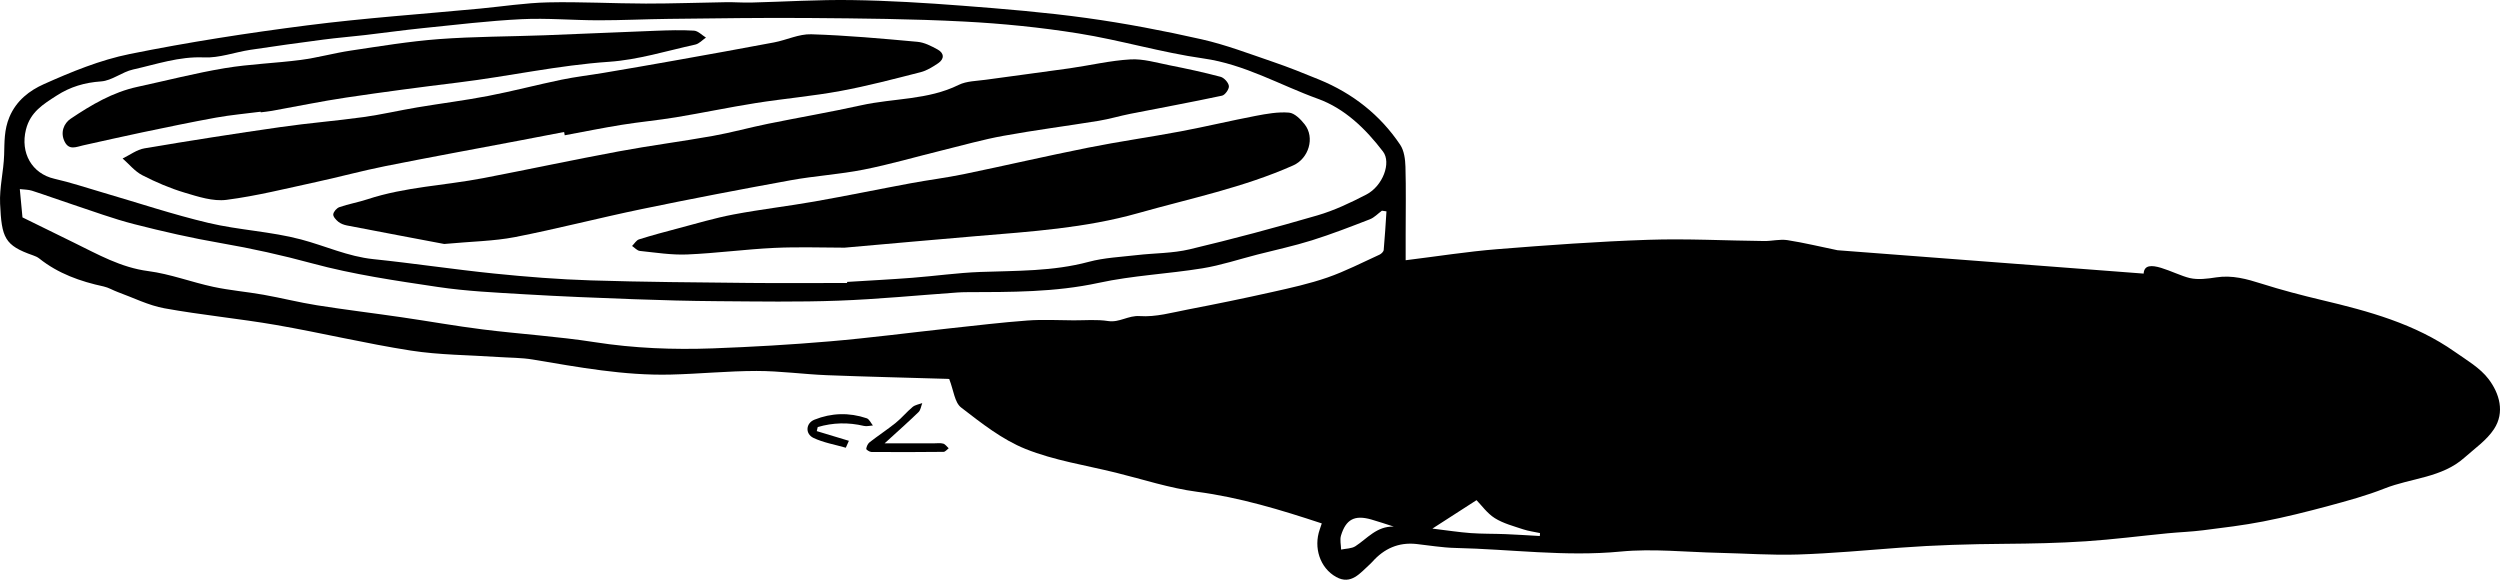
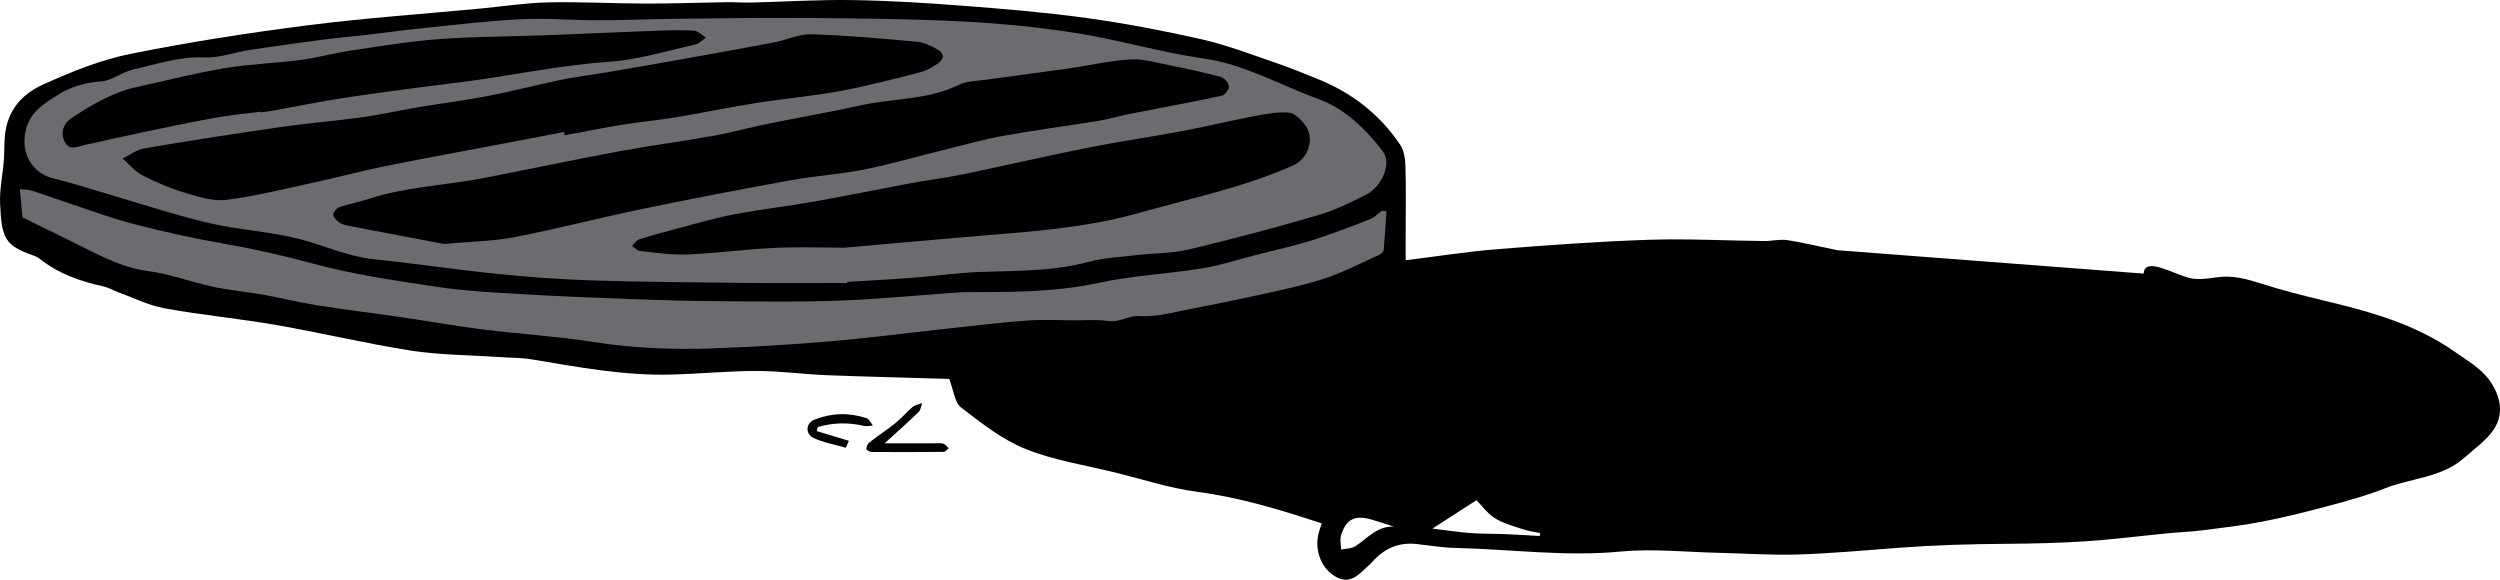
<svg xmlns="http://www.w3.org/2000/svg" version="1.1" id="Layer_1" x="0px" y="0px" viewBox="0 0 1070.19 248.17" style="enable-background:new 0 0 1070.19 248.17;" xml:space="preserve">
-   <path d="M917.64,117.12c0.43-7.5,12.92,0.32,19.72,1.9c3.57,0.83,7.61,0.3,11.33-0.28c6.85-1.06,13.09,0.68,19.51,2.72  c8.47,2.69,17.1,4.94,25.75,7c20.02,4.75,39.78,10.1,56.91,22.15c5.08,3.57,10.82,6.88,14.45,11.68c4.66,6.15,7.02,14.21,2.32,21.38  c-3.12,4.78-8.25,8.3-12.63,12.21c-9.7,8.67-22.82,8.72-34.19,13.21c-7.8,3.09-15.98,5.31-24.1,7.5  c-9.24,2.49-18.54,4.81-27.92,6.64c-8.51,1.66-17.15,2.68-25.75,3.77c-5.01,0.64-10.09,0.8-15.12,1.29  c-11.72,1.14-23.4,2.66-35.14,3.43c-11.51,0.76-23.07,0.99-34.61,1.08c-14.99,0.11-29.95,0.54-44.9,1.66  c-14.5,1.09-29,2.44-43.53,2.91c-11.33,0.37-22.7-0.47-34.06-0.72c-13.99-0.31-28.1-1.87-41.94-0.54  c-23.74,2.28-47.18-1.03-70.76-1.55c-5.56-0.12-11.1-1.09-16.65-1.69c-7.65-0.82-13.84,1.97-18.87,7.63  c-0.33,0.37-0.69,0.73-1.06,1.06c-4.11,3.69-8,8.98-14.4,5.44c-7.05-3.9-9.73-12.69-7.06-20.32c0.26-0.83,0.53-1.6,0.88-2.62  c-17.55-5.8-35.05-11.12-53.46-13.55c-11.69-1.54-23.09-5.31-34.6-8.15c-12.98-3.21-26.45-5.24-38.75-10.17  c-10-4.01-18.93-11.08-27.59-17.76c-2.78-2.14-3.19-7.35-5.07-12.14c0.76,0.19,0.14-0.08-0.48-0.1c-17.29-0.53-34.59-0.9-51.88-1.58  c-10.06-0.4-20.1-1.82-30.14-1.81c-12.28,0.01-24.55,1.26-36.84,1.55c-19.9,0.48-39.39-3.17-58.91-6.44  c-4.89-0.82-9.94-0.75-14.92-1.09c-12.43-0.85-25-0.84-37.27-2.74c-19.33-3.01-38.41-7.61-57.69-10.96  c-15.87-2.75-31.96-4.26-47.81-7.14c-6.87-1.25-13.38-4.56-20.03-6.97c-2.02-0.74-3.93-1.93-6-2.38  c-10.01-2.16-19.46-5.51-27.58-11.98c-0.76-0.61-1.72-1.01-2.65-1.34c-12.23-4.25-13.44-7.54-14.11-22.08  c-0.32-6.94,1.52-13.95,1.73-20.95c0.17-5.52-0.03-10.7,2.26-16.17c2.99-7.14,8.7-11.38,14.68-14.06  c11.86-5.31,24.19-10.37,36.85-12.93c25.14-5.08,50.55-9.01,76-12.27c24.54-3.14,49.26-4.83,73.9-7.17  c9.7-0.92,19.39-2.44,29.11-2.66c13.95-0.31,27.93,0.48,41.89,0.51c11.46,0.02,22.92-0.42,34.39-0.59  c3.59-0.05,7.19,0.24,10.78,0.15c14.35-0.35,28.71-1.28,43.04-1.06c15.76,0.24,31.53,1.2,47.25,2.41  c17.75,1.37,35.53,2.82,53.16,5.26c16.55,2.29,33.02,5.44,49.32,9.13c10.38,2.35,20.44,6.21,30.56,9.66  c6.68,2.28,13.24,4.92,19.78,7.6c14.28,5.86,26.03,15.05,34.64,27.87c1.7,2.53,2.17,6.23,2.26,9.42c0.28,9.59,0.09,19.2,0.09,28.8  c0,3.71,0,7.42,0,11.22c13.58-1.67,26.39-3.71,39.28-4.74c21.54-1.72,43.11-3.29,64.7-4.01c16.49-0.55,33.02,0.36,49.54,0.53  c3.31,0.03,6.71-0.88,9.92-0.38c7.19,1.12,14.29,2.86,21.43,4.32 M362.61,121.14c0.01-0.15,0.02-0.31,0.03-0.46  c9.28-0.58,18.56-1.05,27.82-1.76c9.73-0.75,19.43-2.14,29.17-2.5c15.56-0.56,31.12-0.22,46.41-4.33  c6.64-1.78,13.68-2.08,20.57-2.88c7.55-0.88,15.32-0.74,22.66-2.49c18.35-4.36,36.6-9.25,54.71-14.53  c7.23-2.11,14.2-5.43,20.92-8.91c7.05-3.65,10.78-13.64,7.12-18.42c-7.43-9.73-16.36-18.41-27.84-22.56  c-16.27-5.88-31.36-14.78-49.03-17.28c-17.95-2.54-35.5-7.83-53.42-10.7c-16.23-2.6-32.69-4.25-49.11-5.1  c-21.98-1.14-44.02-1.33-66.04-1.51c-20.07-0.17-40.15,0.16-60.22,0.37c-10.07,0.11-20.15,0.62-30.22,0.61  c-10.96-0.01-21.95-1.01-32.87-0.48c-14.14,0.7-28.24,2.41-42.34,3.84c-8.24,0.84-16.45,2.01-24.68,2.96  c-5.93,0.69-11.88,1.16-17.8,1.94c-10.46,1.37-20.91,2.81-31.34,4.39c-6.62,1.01-13.26,3.54-19.79,3.24  c-10.65-0.48-20.36,2.95-30.35,5.17c-4.73,1.05-9.05,4.78-13.71,5.1c-7.04,0.49-13.19,2.31-19.01,6.07  c-5.71,3.69-11.27,6.99-13.15,14.58c-2.45,9.87,2.46,18.81,12.22,21.03c7,1.59,13.84,3.9,20.75,5.91c15.06,4.39,29.98,9.39,45.22,13  c13.02,3.08,26.67,3.64,39.58,7.06c10.31,2.73,20.08,7.31,30.94,8.43c17.28,1.79,34.48,4.41,51.77,6.17  c13.76,1.4,27.59,2.5,41.41,2.93c22.56,0.71,45.15,0.85,67.73,1.09C334.68,121.26,348.65,121.14,362.61,121.14z M593.51,90.48  c-0.65-0.1-1.29-0.19-1.94-0.29c-1.71,1.25-3.25,2.94-5.16,3.68c-8.2,3.18-16.41,6.37-24.79,9c-7.67,2.41-15.57,4.1-23.37,6.1  c-7.85,2.01-15.61,4.61-23.58,5.9c-14.73,2.39-29.78,3.05-44.32,6.21c-18.77,4.07-37.61,3.93-56.54,3.99  c-1.33,0-2.66,0.05-3.99,0.14c-17,1.2-33.98,2.88-51,3.5c-17.13,0.63-34.3,0.34-51.45,0.22c-12.05-0.08-24.11-0.41-36.15-0.85  c-15.57-0.57-31.15-1.18-46.71-2.11c-12.39-0.74-24.84-1.3-37.09-3.13c-18.02-2.69-36.18-5.33-53.72-10.08  c-12.94-3.51-25.86-6.39-39.04-8.67c-12.51-2.16-24.93-4.99-37.24-8.14c-8.95-2.29-17.65-5.54-26.44-8.44  c-5.78-1.9-11.49-4.01-17.28-5.87c-1.58-0.51-3.35-0.46-5.22-0.69c0.38,4.06,0.7,7.41,1.14,12.11c6.59,3.24,14.32,7.05,22.06,10.83  c10.22,4.99,20.03,10.63,31.78,12.16c9.42,1.23,18.51,4.74,27.85,6.74c7.07,1.52,14.34,2.11,21.47,3.38  c7.66,1.36,15.22,3.29,22.9,4.51c12.05,1.91,24.18,3.37,36.26,5.13c11.6,1.69,23.15,3.77,34.78,5.22  c15.95,1.99,32.04,2.97,47.91,5.45c16.8,2.62,33.62,3.27,50.5,2.65c16.74-0.62,33.48-1.58,50.17-3.01  c17.17-1.47,34.27-3.72,51.4-5.58c11.05-1.19,22.09-2.52,33.16-3.34c6.54-0.48,13.15-0.1,19.73-0.07c4.93,0.02,9.95-0.45,14.77,0.3  c4.85,0.75,8.61-2.48,13.59-2.12c6.76,0.48,13.76-1.52,20.58-2.83c12.02-2.31,24.01-4.77,35.96-7.45c8-1.79,16.06-3.56,23.77-6.24  c7.64-2.65,14.89-6.41,22.27-9.77c0.77-0.35,1.73-1.28,1.8-2.01C592.84,101.51,593.14,95.99,593.51,90.48z M613.17,226.28  c6.32,0.76,11.33,1.55,16.36,1.92c4.97,0.36,9.97,0.25,14.95,0.45c4.9,0.2,9.79,0.53,14.68,0.8c0.03-0.42,0.05-0.84,0.08-1.26  c-2.4-0.52-4.87-0.82-7.19-1.59c-4.13-1.39-8.52-2.51-12.15-4.79c-3.28-2.06-5.68-5.51-7.84-7.7  C625.7,218.22,620.08,221.83,613.17,226.28z M596.64,225.42c-3.22-1.02-6.41-2.13-9.66-3.05c-7.07-2-10.81-0.11-12.93,6.88  c-0.55,1.83,0,3.99,0.05,6.01c2.06-0.45,4.46-0.37,6.12-1.44C585.3,230.54,589.31,225.2,596.64,225.42z" />
+   <style type="text/css">
+ 	.st0{fill:#6B6C6F;}
+ </style>
+   <path d="M1065.31,162.29c-3.63-4.8-9.37-8.11-14.45-11.68c-17.13-12.05-36.89-17.4-56.91-22.15c-8.65-2.06-17.28-4.31-25.75-7  c-6.42-2.04-12.66-3.78-19.51-2.72c-3.72,0.58-7.76,1.11-11.33,0.28c-6.8-1.58-19.29-9.4-19.72-1.9l-131.04-10  c-7.14-1.46-14.24-3.2-21.43-4.32c-3.21-0.5-6.61,0.41-9.92,0.38c-16.52-0.17-33.05-1.08-49.54-0.53  c-21.59,0.72-43.16,2.29-64.7,4.01c-12.89,1.03-25.7,3.07-39.28,4.74c0-3.8,0-7.51,0-11.22c0-9.6,0.19-19.21-0.09-28.8  c-0.09-3.19-0.56-6.89-2.26-9.42c-8.61-12.82-20.36-22.01-34.64-27.87c-6.54-2.68-13.1-5.32-19.78-7.6  c-10.12-3.45-20.18-7.31-30.56-9.66c-16.3-3.69-32.77-6.84-49.32-9.13c-17.63-2.44-35.41-3.89-53.16-5.26  c-15.72-1.21-31.49-2.17-47.25-2.41c-14.33-0.22-28.69,0.71-43.04,1.06c-3.59,0.09-7.19-0.2-10.78-0.15  c-11.47,0.17-22.93,0.61-34.39,0.59c-13.96-0.03-27.94-0.82-41.89-0.51c-9.72,0.22-19.41,1.74-29.11,2.66  c-24.64,2.34-49.36,4.03-73.9,7.17c-25.45,3.26-50.86,7.19-76,12.27c-12.66,2.56-24.99,7.62-36.85,12.93  c-5.98,2.68-11.69,6.92-14.68,14.06c-2.29,5.47-2.09,10.65-2.26,16.17c-0.21,7-2.05,14.01-1.73,20.95  c0.67,14.54,1.88,17.83,14.11,22.08c0.93,0.33,1.89,0.73,2.65,1.34c8.12,6.47,17.57,9.82,27.58,11.98c2.07,0.45,3.98,1.64,6,2.38  c6.65,2.41,13.16,5.72,20.03,6.97c15.85,2.88,31.94,4.39,47.81,7.14c19.28,3.35,38.36,7.95,57.69,10.96  c12.27,1.9,24.84,1.89,37.27,2.74c4.98,0.34,10.03,0.27,14.92,1.09c19.52,3.27,39.01,6.92,58.91,6.44  c12.29-0.29,24.56-1.54,36.84-1.55c10.04-0.01,20.08,1.41,30.14,1.81c17.29,0.68,34.59,1.05,51.88,1.58  c0.62,0.02,1.24,0.29,0.48,0.1c1.88,4.79,2.29,10,5.07,12.14c8.66,6.68,17.59,13.75,27.59,17.76c12.3,4.93,25.77,6.96,38.75,10.17  c11.51,2.84,22.91,6.61,34.6,8.15c18.41,2.43,35.91,7.75,53.46,13.55c-0.35,1.02-0.62,1.79-0.88,2.62  c-2.67,7.63,0.01,16.42,7.06,20.32c6.4,3.54,10.29-1.75,14.4-5.44c0.37-0.33,0.73-0.69,1.06-1.06c5.03-5.66,11.22-8.45,18.87-7.63  c5.55,0.6,11.09,1.57,16.65,1.69c23.58,0.52,47.02,3.83,70.76,1.55c13.84-1.33,27.95,0.23,41.94,0.54  c11.36,0.25,22.73,1.09,34.06,0.72c14.53-0.47,29.03-1.82,43.53-2.91c14.95-1.12,29.91-1.55,44.9-1.66  c11.54-0.09,23.1-0.32,34.61-1.08c11.74-0.77,23.42-2.29,35.14-3.43c5.03-0.49,10.11-0.65,15.12-1.29  c8.6-1.09,17.24-2.11,25.75-3.77c9.38-1.83,18.68-4.15,27.92-6.64c8.12-2.19,16.3-4.41,24.1-7.5c11.37-4.49,24.49-4.54,34.19-13.21  c4.38-3.91,9.51-7.43,12.63-12.21C1072.33,176.5,1069.97,168.44,1065.31,162.29z M580.22,233.82c-1.66,1.07-4.06,0.99-6.12,1.44  c-0.05-2.02-0.6-4.18-0.05-6.01c2.12-6.99,5.86-8.88,12.93-6.88c3.25,0.92,6.44,2.03,9.66,3.05  C589.31,225.2,585.3,230.54,580.22,233.82z M659.16,229.45c-4.89-0.27-9.78-0.6-14.68-0.8c-4.98-0.2-9.98-0.09-14.95-0.45  c-5.03-0.37-10.04-1.16-16.36-1.92c6.91-4.45,12.53-8.06,18.89-12.17c2.16,2.19,4.56,5.64,7.84,7.7c3.63,2.28,8.02,3.4,12.15,4.79  c2.32,0.77,4.79,1.07,7.19,1.59C659.21,228.61,659.19,229.03,659.16,229.45z" />
  <path d="M378.68,189.78c7.69,0,14.41,0,21.14,0c1.33,0,2.73-0.22,3.96,0.13c0.89,0.26,1.56,1.3,2.33,1.99  c-0.73,0.53-1.46,1.52-2.2,1.53c-10.29,0.11-20.59,0.13-30.88,0.05c-0.79-0.01-2.26-0.97-2.21-1.35c0.12-1,0.67-2.21,1.45-2.82  c3.66-2.85,7.57-5.4,11.18-8.31c2.57-2.07,4.69-4.69,7.23-6.8c1.08-0.9,2.73-1.12,4.12-1.64c-0.51,1.3-0.68,2.95-1.59,3.84  C388.82,180.65,384.24,184.7,378.68,189.78z" />
  <path d="M362.07,191.66c-4.64-1.34-9.54-2.15-13.84-4.2c-3.61-1.72-3.33-6.3,0.4-7.8c7.27-2.93,14.89-3.14,22.38-0.61  c1.11,0.37,1.78,2.02,2.66,3.08c-1.27,0.08-2.62,0.48-3.81,0.2c-6.72-1.59-13.31-1.44-19.82,0.49c-0.13,0.58-0.27,1.15-0.4,1.73  c4.58,1.38,9.17,2.77,13.75,4.15C362.95,189.69,362.51,190.67,362.07,191.66z" />
-   <path d="M190.16,104.44c-12.04-2.28-26.87-5.07-41.67-7.93c-1.28-0.25-2.65-0.76-3.65-1.56c-1.01-0.82-2.3-2.23-2.18-3.23  c0.14-1.14,1.5-2.66,2.66-3.06c3.91-1.34,8.03-2.06,11.96-3.35c16.14-5.32,33.13-5.89,49.65-9.07c19.33-3.72,38.59-7.84,57.94-11.44  c13.36-2.49,26.86-4.22,40.24-6.61c7.93-1.42,15.73-3.59,23.63-5.2c13.3-2.71,26.7-4.99,39.95-7.93  c13.85-3.07,28.48-2.19,41.68-8.71c3.4-1.68,7.68-1.66,11.59-2.21c11.97-1.68,23.95-3.19,35.92-4.9c8.69-1.24,17.31-3.31,26.03-3.81  c5.48-0.32,11.12,1.4,16.64,2.49c7.36,1.46,14.7,3.03,21.95,4.96c1.51,0.4,3.38,2.47,3.56,3.95c0.15,1.29-1.63,3.84-2.93,4.12  c-13.05,2.79-26.17,5.19-39.26,7.77c-4.54,0.9-9,2.25-13.57,3c-13.57,2.21-27.22,3.96-40.74,6.42c-8.79,1.59-17.42,4.06-26.11,6.19  c-11.24,2.76-22.38,6.02-33.71,8.27c-10.32,2.05-20.91,2.67-31.26,4.56c-21.34,3.88-42.64,7.96-63.87,12.36  c-18.14,3.76-36.09,8.44-54.27,11.99C211.42,103.23,202.19,103.33,190.16,104.44z" />
-   <path d="M241.49,56.5c-6.47,1.24-12.93,2.49-19.4,3.72C203.06,63.83,184,67.31,165,71.1c-9.91,1.98-19.68,4.65-29.55,6.79  c-12.79,2.77-25.55,5.99-38.5,7.66c-5.75,0.74-12.09-1.34-17.88-3.07C72.82,80.61,66.71,77.99,60.9,75  c-3.19-1.64-5.63-4.73-8.41-7.16c3.11-1.49,6.09-3.79,9.36-4.34c19.43-3.29,38.91-6.33,58.41-9.13c11.74-1.69,23.58-2.62,35.33-4.25  c7.71-1.07,15.32-2.86,23.01-4.15c10.11-1.7,20.29-2.96,30.35-4.9c10.52-2.03,20.9-4.77,31.4-6.95c6-1.24,12.11-1.93,18.15-2.95  c10.09-1.71,20.19-3.44,30.26-5.25c14.22-2.54,28.43-5.08,42.62-7.77c5.34-1.01,10.64-3.65,15.9-3.48  c15.18,0.47,30.34,1.85,45.47,3.23c2.97,0.27,5.95,1.82,8.64,3.3c2.84,1.57,2.93,4.04,0.19,5.89c-2.3,1.55-4.8,3.12-7.44,3.8  c-11.38,2.9-22.77,5.92-34.31,8.05c-12.02,2.22-24.24,3.27-36.32,5.18c-11.42,1.81-22.76,4.2-34.17,6.09  c-7.69,1.28-15.46,1.98-23.16,3.22c-8.18,1.32-16.3,2.97-24.44,4.48C241.67,57.44,241.58,56.97,241.49,56.5z" />
-   <path d="M361.56,106.02c-9.19,0-19.65-0.39-30.08,0.1c-12.46,0.59-24.87,2.29-37.32,2.81c-6.72,0.28-13.51-0.81-20.24-1.51  c-1.18-0.12-2.23-1.39-3.35-2.12c0.98-0.97,1.81-2.46,2.98-2.83c5.49-1.73,11.07-3.22,16.64-4.69c7.91-2.08,15.77-4.45,23.79-5.97  c11.49-2.18,23.15-3.52,34.67-5.55c13.8-2.43,27.52-5.27,41.3-7.83c7.49-1.39,15.07-2.32,22.53-3.86  c17.8-3.68,35.51-7.8,53.33-11.36c13.15-2.63,26.46-4.5,39.64-6.98c10.72-2.02,21.33-4.57,32.04-6.62c4.71-0.9,9.59-1.78,14.29-1.4  c2.38,0.19,5,2.84,6.7,5c4.51,5.72,1.73,14.65-4.87,17.59c-21.31,9.49-44.08,14.13-66.37,20.43c-22.73,6.43-46.05,7.9-69.35,9.85  C399.56,102.63,381.24,104.29,361.56,106.02z" />
-   <path d="M111.58,47.82c-6.38,0.83-12.8,1.39-19.13,2.53c-10.6,1.92-21.14,4.14-31.68,6.34c-8.42,1.76-16.8,3.69-25.2,5.54  c-2.84,0.62-5.95,2.25-7.87-1.54c-2.02-3.97-0.34-7.92,2.53-9.85c8.83-5.93,18.04-11.39,28.68-13.68  c12.42-2.68,24.75-5.88,37.27-7.97c10.76-1.8,21.77-2.12,32.6-3.54c7.16-0.94,14.17-2.92,21.32-3.99  c12.57-1.87,25.14-3.97,37.79-4.92c15.06-1.12,30.21-1.08,45.32-1.64c15.84-0.59,31.68-1.34,47.53-1.93  c5.45-0.2,10.92-0.39,16.34-0.05c1.76,0.11,3.42,1.93,5.12,2.97c-1.51,1.03-2.9,2.62-4.56,2.99c-12.26,2.7-24.48,6.52-36.89,7.37  c-21.76,1.48-42.98,6.23-64.52,8.86c-16.05,1.96-32.09,4.08-48.08,6.46c-10.6,1.58-21.12,3.78-31.67,5.67  c-1.61,0.29-3.24,0.44-4.87,0.65C111.6,48.01,111.59,47.91,111.58,47.82z" />
+   <g>
+     <path class="st0" d="M591.57,90.19c-1.71,1.25-3.25,2.94-5.16,3.68c-8.2,3.18-16.41,6.37-24.79,9c-7.67,2.41-15.57,4.1-23.37,6.1   c-7.85,2.01-15.61,4.61-23.58,5.9c-14.73,2.39-29.78,3.05-44.32,6.21c-18.77,4.07-37.61,3.93-56.54,3.99   c-1.33,0-2.66,0.05-3.99,0.14c-17,1.2-33.98,2.88-51,3.5c-17.13,0.63-34.3,0.34-51.45,0.22c-12.05-0.08-24.11-0.41-36.15-0.85   c-15.57-0.57-31.15-1.18-46.71-2.11c-12.39-0.74-24.84-1.3-37.09-3.13c-18.02-2.69-36.18-5.33-53.72-10.08   c-12.94-3.51-25.86-6.39-39.04-8.67c-12.51-2.16-24.93-4.99-37.24-8.14c-8.95-2.29-17.65-5.54-26.44-8.44   c-5.78-1.9-11.49-4.01-17.28-5.87c-1.58-0.51-3.35-0.46-5.22-0.69c0.38,4.06,0.7,7.41,1.14,12.11c6.59,3.24,14.32,7.05,22.06,10.83   c10.22,4.99,20.03,10.63,31.78,12.16c9.42,1.23,18.51,4.74,27.85,6.74c7.07,1.52,14.34,2.11,21.47,3.38   c7.66,1.36,15.22,3.29,22.9,4.51c12.05,1.91,24.18,3.37,36.26,5.13c11.6,1.69,23.15,3.77,34.78,5.22   c15.95,1.99,32.04,2.97,47.91,5.45c16.8,2.62,33.62,3.27,50.5,2.65c16.74-0.62,33.48-1.58,50.17-3.01   c17.17-1.47,34.27-3.72,51.4-5.58c11.05-1.19,22.09-2.52,33.16-3.34c6.54-0.48,13.15-0.1,19.73-0.07c4.93,0.02,9.95-0.45,14.77,0.3   c4.85,0.75,8.61-2.48,13.59-2.12c6.76,0.48,13.76-1.52,20.58-2.83c12.02-2.31,24.01-4.77,35.96-7.45c8-1.79,16.06-3.56,23.77-6.24   c7.64-2.65,14.89-6.41,22.27-9.77c0.77-0.35,1.73-1.28,1.8-2.01c0.51-5.5,0.81-11.02,1.18-16.53   C592.86,90.38,592.22,90.29,591.57,90.19z" />
+     <path class="st0" d="M23.32,76.53c7,1.59,13.84,3.9,20.75,5.91c15.06,4.39,29.98,9.39,45.22,13c13.02,3.08,26.67,3.64,39.58,7.06   c10.31,2.73,20.08,7.31,30.94,8.43c17.28,1.79,34.48,4.41,51.77,6.17c13.76,1.4,27.59,2.5,41.41,2.93   c22.56,0.71,45.15,0.85,67.73,1.09c13.96,0.14,27.93,0.02,41.89,0.02c0.01-0.15,0.02-0.31,0.03-0.46   c9.28-0.58,18.56-1.05,27.82-1.76c9.73-0.75,19.43-2.14,29.17-2.5c15.56-0.56,31.12-0.22,46.41-4.33   c6.64-1.78,13.68-2.08,20.57-2.88c7.55-0.88,15.32-0.74,22.66-2.49c18.35-4.36,36.6-9.25,54.71-14.53   c7.23-2.11,14.2-5.43,20.92-8.91c7.05-3.65,10.78-13.64,7.12-18.42c-7.43-9.73-16.36-18.41-27.84-22.56   c-16.27-5.88-31.36-14.78-49.03-17.28c-17.95-2.54-35.5-7.83-53.42-10.7c-16.23-2.6-32.69-4.25-49.11-5.1   c-21.98-1.14-44.02-1.33-66.04-1.51c-20.07-0.17-40.15,0.16-60.22,0.37c-10.07,0.11-20.15,0.62-30.22,0.61   c-10.96-0.01-21.95-1.01-32.87-0.48c-14.14,0.7-28.24,2.41-42.34,3.84c-8.24,0.84-16.45,2.01-24.68,2.96   c-5.93,0.69-11.88,1.16-17.8,1.94c-10.46,1.37-20.91,2.81-31.34,4.39c-6.62,1.01-13.26,3.54-19.79,3.24   c-10.65-0.48-20.36,2.95-30.35,5.17c-4.73,1.05-9.05,4.78-13.71,5.1c-7.04,0.49-13.19,2.31-19.01,6.07   c-5.71,3.69-11.27,6.99-13.15,14.58C8.65,65.37,13.56,74.31,23.32,76.53z M551.78,48.21c2.38,0.19,5,2.84,6.7,5   c4.51,5.72,1.73,14.65-4.87,17.59c-21.31,9.49-44.08,14.13-66.37,20.43c-22.73,6.43-46.05,7.9-69.35,9.85   c-18.33,1.55-36.65,3.21-56.33,4.94c-9.19,0-19.65-0.39-30.08,0.1c-12.46,0.59-24.87,2.29-37.32,2.81   c-6.72,0.28-13.51-0.81-20.24-1.51c-1.18-0.12-2.23-1.39-3.35-2.12c0.98-0.97,1.81-2.46,2.98-2.83c5.49-1.73,11.07-3.22,16.64-4.69   c7.91-2.08,15.77-4.45,23.79-5.97c11.49-2.18,23.15-3.52,34.67-5.55c13.8-2.43,27.52-5.27,41.3-7.83   c7.49-1.39,15.07-2.32,22.53-3.86c17.8-3.68,35.51-7.8,53.33-11.36c13.15-2.63,26.46-4.5,39.64-6.98   c10.72-2.02,21.33-4.57,32.04-6.62C542.2,48.71,547.08,47.83,551.78,48.21z M421.96,34.14c11.97-1.68,23.95-3.19,35.92-4.9   c8.69-1.24,17.31-3.31,26.03-3.81c5.48-0.32,11.12,1.4,16.64,2.49c7.36,1.46,14.7,3.03,21.95,4.96c1.51,0.4,3.38,2.47,3.56,3.95   c0.15,1.29-1.63,3.84-2.93,4.12c-13.05,2.79-26.17,5.19-39.26,7.77c-4.54,0.9-9,2.25-13.57,3c-13.57,2.21-27.22,3.96-40.74,6.42   c-8.79,1.59-17.42,4.06-26.11,6.19c-11.24,2.76-22.38,6.02-33.71,8.27c-10.32,2.05-20.91,2.67-31.26,4.56   c-21.34,3.88-42.64,7.96-63.87,12.36c-18.14,3.76-36.09,8.44-54.27,11.99c-8.92,1.72-18.15,1.82-30.18,2.93   c-12.04-2.28-26.87-5.07-41.67-7.93c-1.28-0.25-2.65-0.76-3.65-1.56c-1.01-0.82-2.3-2.23-2.18-3.23c0.14-1.14,1.5-2.66,2.66-3.06   c3.91-1.34,8.03-2.06,11.96-3.35c16.14-5.32,33.13-5.89,49.65-9.07c19.33-3.72,38.59-7.84,57.94-11.44   c13.36-2.49,26.86-4.22,40.24-6.61c7.93-1.42,15.73-3.59,23.63-5.2c13.3-2.71,26.7-4.99,39.95-7.93   c13.85-3.07,28.48-2.19,41.68-8.71C413.77,34.67,418.05,34.69,421.96,34.14z M347.28,14.67c15.18,0.47,30.34,1.85,45.47,3.23   c2.97,0.27,5.95,1.82,8.64,3.3c2.84,1.57,2.93,4.04,0.19,5.89c-2.3,1.55-4.8,3.12-7.44,3.8c-11.38,2.9-22.77,5.92-34.31,8.05   c-12.02,2.22-24.24,3.27-36.32,5.18c-11.42,1.81-22.76,4.2-34.17,6.09c-7.69,1.28-15.46,1.98-23.16,3.22   c-8.18,1.32-16.3,2.97-24.44,4.48c-0.07-0.47-0.16-0.94-0.25-1.41c-6.47,1.24-12.93,2.49-19.4,3.72   C203.06,63.83,184,67.31,165,71.1c-9.91,1.98-19.68,4.65-29.55,6.79c-12.79,2.77-25.55,5.99-38.5,7.66   c-5.75,0.74-12.09-1.34-17.88-3.07C72.82,80.61,66.71,77.99,60.9,75c-3.19-1.64-5.63-4.73-8.41-7.16c3.11-1.49,6.09-3.79,9.36-4.34   c19.43-3.29,38.91-6.33,58.41-9.13c11.74-1.69,23.58-2.62,35.33-4.25c7.71-1.07,15.32-2.86,23.01-4.15   c10.11-1.7,20.29-2.96,30.35-4.9c10.52-2.03,20.9-4.77,31.4-6.95c6-1.24,12.11-1.93,18.15-2.95c10.09-1.71,20.19-3.44,30.26-5.25   c14.22-2.54,28.43-5.08,42.62-7.77C336.72,17.14,342.02,14.5,347.28,14.67z M30.23,50.84c8.83-5.93,18.04-11.39,28.68-13.68   c12.42-2.68,24.75-5.88,37.27-7.97c10.76-1.8,21.77-2.12,32.6-3.54c7.16-0.94,14.17-2.92,21.32-3.99   c12.57-1.87,25.14-3.97,37.79-4.92c15.06-1.12,30.21-1.08,45.32-1.64c15.84-0.59,31.68-1.34,47.53-1.93   c5.45-0.2,10.92-0.39,16.34-0.05c1.76,0.11,3.42,1.93,5.12,2.97c-1.51,1.03-2.9,2.62-4.56,2.99c-12.26,2.7-24.48,6.52-36.89,7.37   c-21.76,1.48-42.98,6.23-64.52,8.86c-16.05,1.96-32.09,4.08-48.08,6.46c-10.6,1.58-21.12,3.78-31.67,5.67   c-1.61,0.29-3.24,0.44-4.87,0.65c-0.01-0.08-0.02-0.18-0.03-0.27c-6.38,0.83-12.8,1.39-19.13,2.53   c-10.6,1.92-21.14,4.14-31.68,6.34c-8.42,1.76-16.8,3.69-25.2,5.54c-2.84,0.62-5.95,2.25-7.87-1.54   C25.68,56.72,27.36,52.77,30.23,50.84z" />
+   </g>
</svg>
